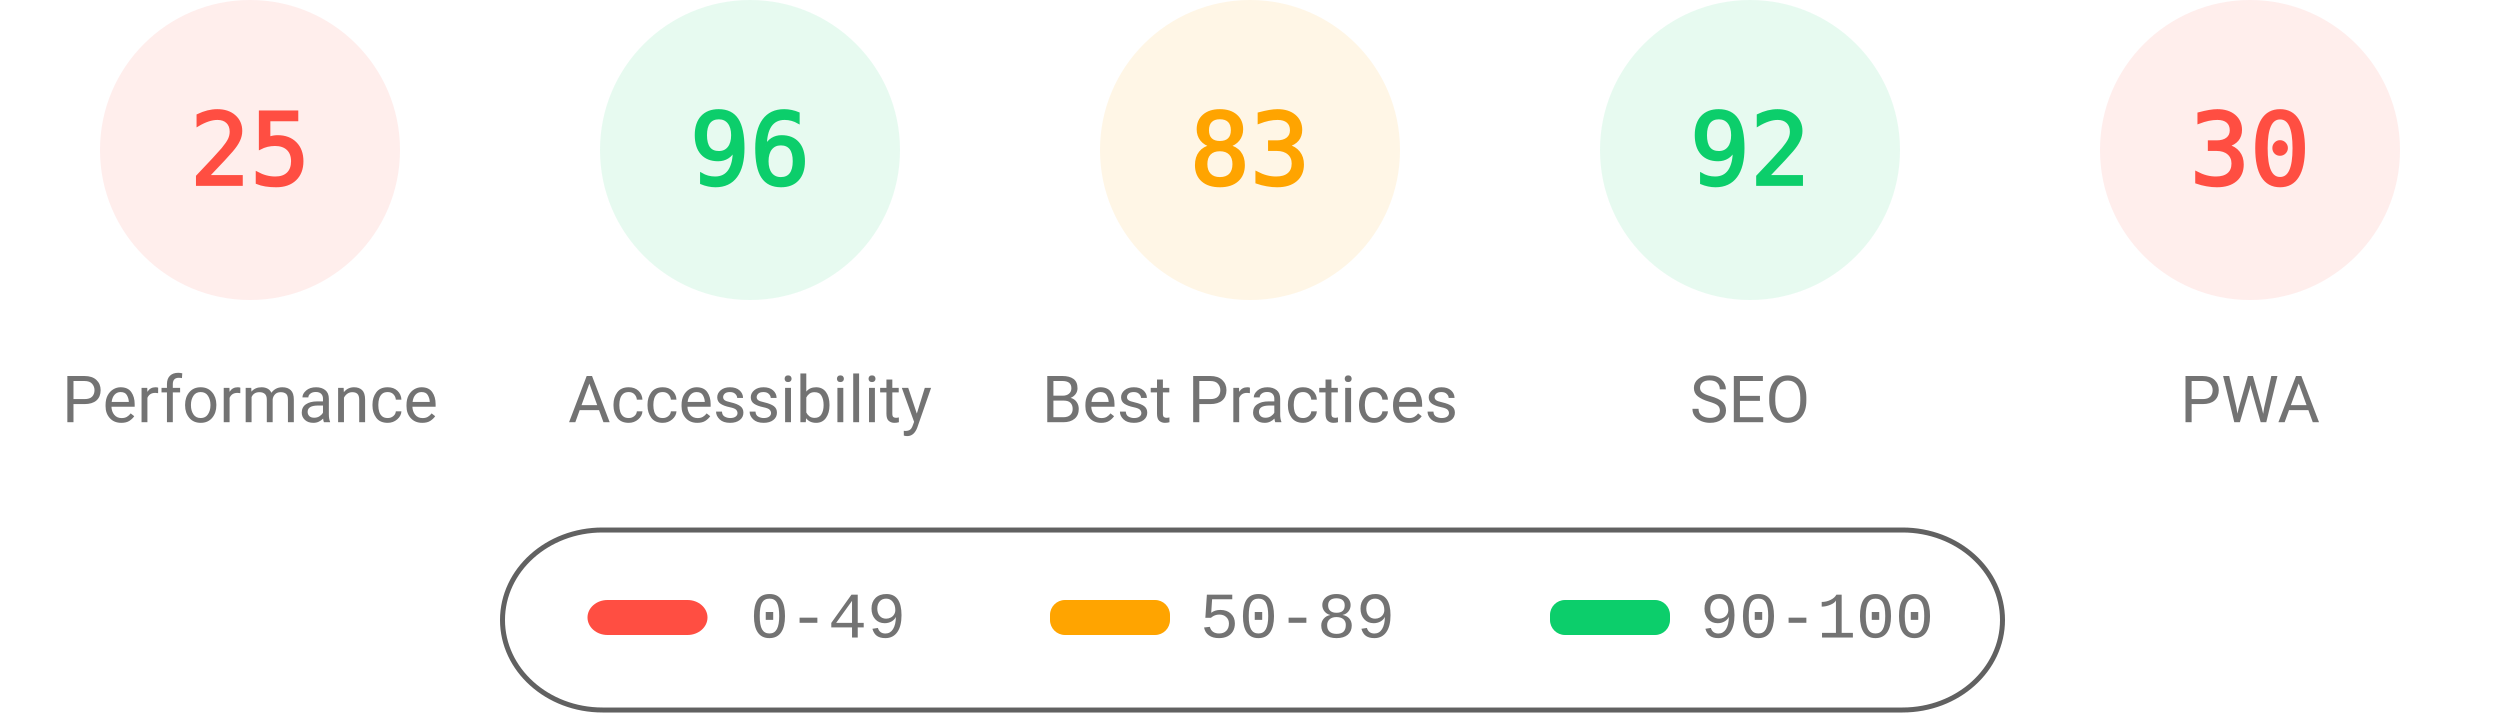
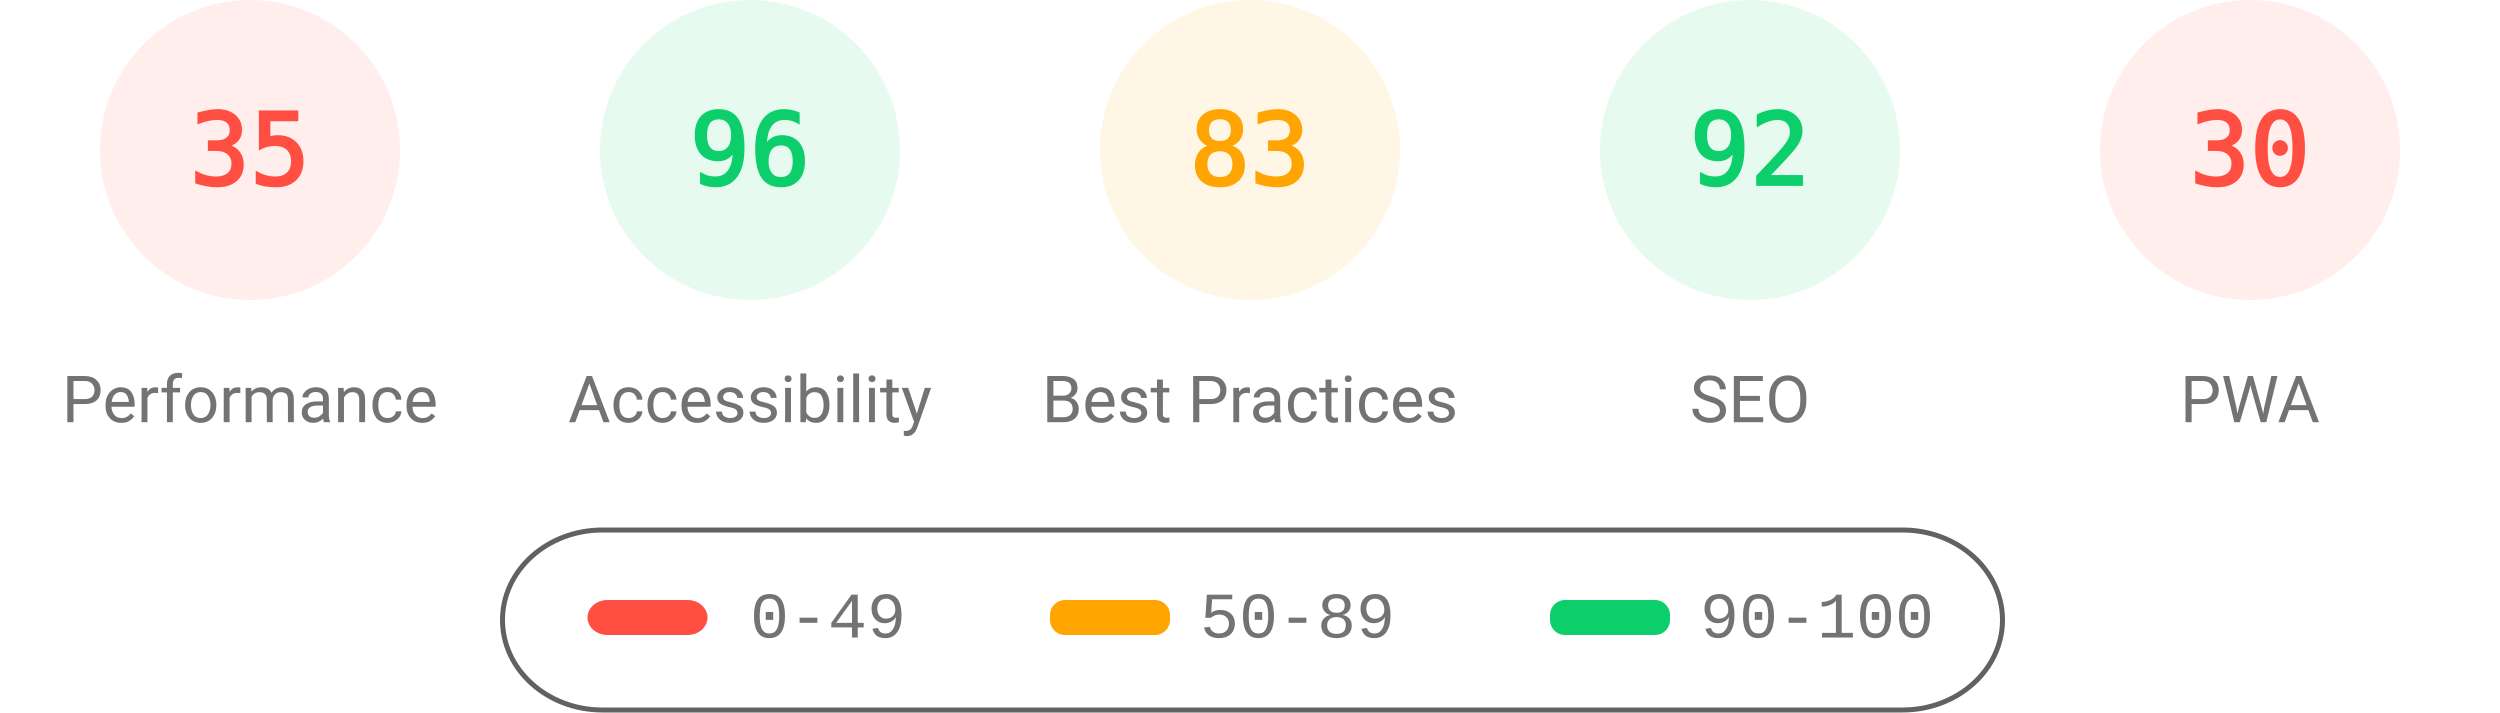
<svg xmlns="http://www.w3.org/2000/svg" fill="none" width="1000" height="285">
  <style>.gauge-base{opacity:.1}.gauge-arc{fill:none;animation-delay:250ms;stroke-linecap:round;transform:rotate(-90deg);transform-origin:100px 60px;animation:load-gauge 1s ease forwards}.guage-text{font-size:40px;font-family:monospace;text-align:center}.guage-red{color:#ff4e42;fill:#ff4e42;stroke:#ff4e42}.guage-orange{color:#ffa400;fill:#ffa400;stroke:#ffa400}.guage-green{color:#0cce6b;fill:#0cce6b;stroke:#0cce6b}.guage-undefined{color:#5c5c5c;fill:#5c5c5c;stroke:#5c5c5c}.guage-title{color:#737373;fill:#737373;stroke:none;font-size:26px;line-height:26px;font-family:Roboto,Halvetica,Arial,sans-serif}@keyframes load-gauge{from{stroke-dasharray:0 352.858}}</style>
  <svg class="guage-div guage-perf guage-red" viewBox="0 0 200 200" width="200" height="200">
    <circle class="gauge-base" r="56" cx="100" cy="60" stroke-width="8" />
-     <circle class="gauge-arc guage-arc-1" r="56" cx="100" cy="60" stroke-width="8" style="stroke-dasharray:87.965,351.858" />
-     <text class="guage-text" x="100" y="60" alignment-baseline="central" dominant-baseline="central" text-anchor="middle">25</text>
+     <circle class="gauge-arc guage-arc-1" r="56" cx="100" cy="60" stroke-width="8" style="stroke-dasharray:123.15,351.858" />
+     <text class="guage-text" x="100" y="60" alignment-baseline="central" dominant-baseline="central" text-anchor="middle">35</text>
    <text class="guage-title" x="100" y="160" alignment-baseline="central" dominant-baseline="central" text-anchor="middle">Performance</text>
  </svg>
  <svg class="guage-div guage-acc guage-green" viewBox="0 0 200 200" width="200" height="200" x="200">
    <circle class="gauge-base" r="56" cx="100" cy="60" stroke-width="8" />
    <circle class="gauge-arc guage-arc-2" r="56" cx="100" cy="60" stroke-width="8" style="stroke-dasharray:337.784,351.858" />
    <text class="guage-text" x="100" y="60" alignment-baseline="central" dominant-baseline="central" text-anchor="middle">96</text>
    <text class="guage-title" x="100" y="160" alignment-baseline="central" dominant-baseline="central" text-anchor="middle">Accessibility</text>
  </svg>
  <svg class="guage-div guage-best guage-orange" viewBox="0 0 200 200" width="200" height="200" x="400">
    <circle class="gauge-base" r="56" cx="100" cy="60" stroke-width="8" />
    <circle class="gauge-arc guage-arc-3" r="56" cx="100" cy="60" stroke-width="8" style="stroke-dasharray:292.042,351.858" />
    <text class="guage-text" x="100" y="60" alignment-baseline="central" dominant-baseline="central" text-anchor="middle">83</text>
    <text class="guage-title" x="100" y="160" alignment-baseline="central" dominant-baseline="central" text-anchor="middle">Best Practices</text>
  </svg>
  <svg class="guage-div guage-seo guage-green" viewBox="0 0 200 200" width="200" height="200" x="600">
    <circle class="gauge-base" r="56" cx="100" cy="60" stroke-width="8" />
    <circle class="gauge-arc guage-arc-4" r="56" cx="100" cy="60" stroke-width="8" style="stroke-dasharray:323.709,351.858" />
    <text class="guage-text" x="100" y="60" alignment-baseline="central" dominant-baseline="central" text-anchor="middle">92</text>
    <text class="guage-title" x="100" y="160" alignment-baseline="central" dominant-baseline="central" text-anchor="middle">SEO</text>
  </svg>
  <svg class="guage-div guage-pwa guage-red" viewBox="0 0 200 200" width="200" height="200" x="800">
    <circle class="gauge-base" r="56" cx="100" cy="60" stroke-width="8" />
    <circle class="gauge-arc guage-arc-4" r="56" cx="100" cy="60" stroke-width="8" style="stroke-dasharray:105.557,351.858" />
    <text class="guage-text" x="100" y="60" alignment-baseline="central" dominant-baseline="central" text-anchor="middle">30</text>
    <text class="guage-title" x="100" y="160" alignment-baseline="central" dominant-baseline="central" text-anchor="middle">PWA</text>
  </svg>
  <svg width="604" height="76" x="200" y="210">
    <path fill="none" id="canvas_background" d="M-1-1h604v80H-1z" />
    <rect fill-opacity="0" stroke="#616161" stroke-width="2" rx="40" id="svg_2" height="72" width="600" y="2" x="1" fill="#000" />
    <rect stroke="#000" rx="8" id="svg_3" height="14" width="48" y="30" x="35" stroke-opacity="null" stroke-width="0" fill="#ff4e42" />
    <rect stroke="#000" rx="6" id="svg_4" height="14" width="48" y="30" x="220" stroke-opacity="null" stroke-width="0" fill="#ffa400" />
    <rect stroke="#000" rx="6" id="svg_5" height="14" width="48" y="30" x="420" stroke-opacity="null" stroke-width="0" fill="#0cce6b" />
    <text xml:space="preserve" text-anchor="start" font-family="'Courier New', Courier, monospace" font-size="26" id="svg_6" y="45" x="100" stroke-opacity="null" stroke-width="0" stroke="#000" fill="#737373">0-49</text>
    <text xml:space="preserve" text-anchor="start" font-family="'Courier New', Courier, monospace" font-size="26" id="svg_7" y="45" x="280" stroke-opacity="null" stroke-width="0" stroke="#000" fill="#737373">50-89</text>
    <text xml:space="preserve" text-anchor="start" font-family="'Courier New', Courier, monospace" font-size="26" id="svg_8" y="45" x="480" stroke-opacity="null" stroke-width="0" stroke="#000" fill="#737373">90-100</text>
  </svg>
</svg>
